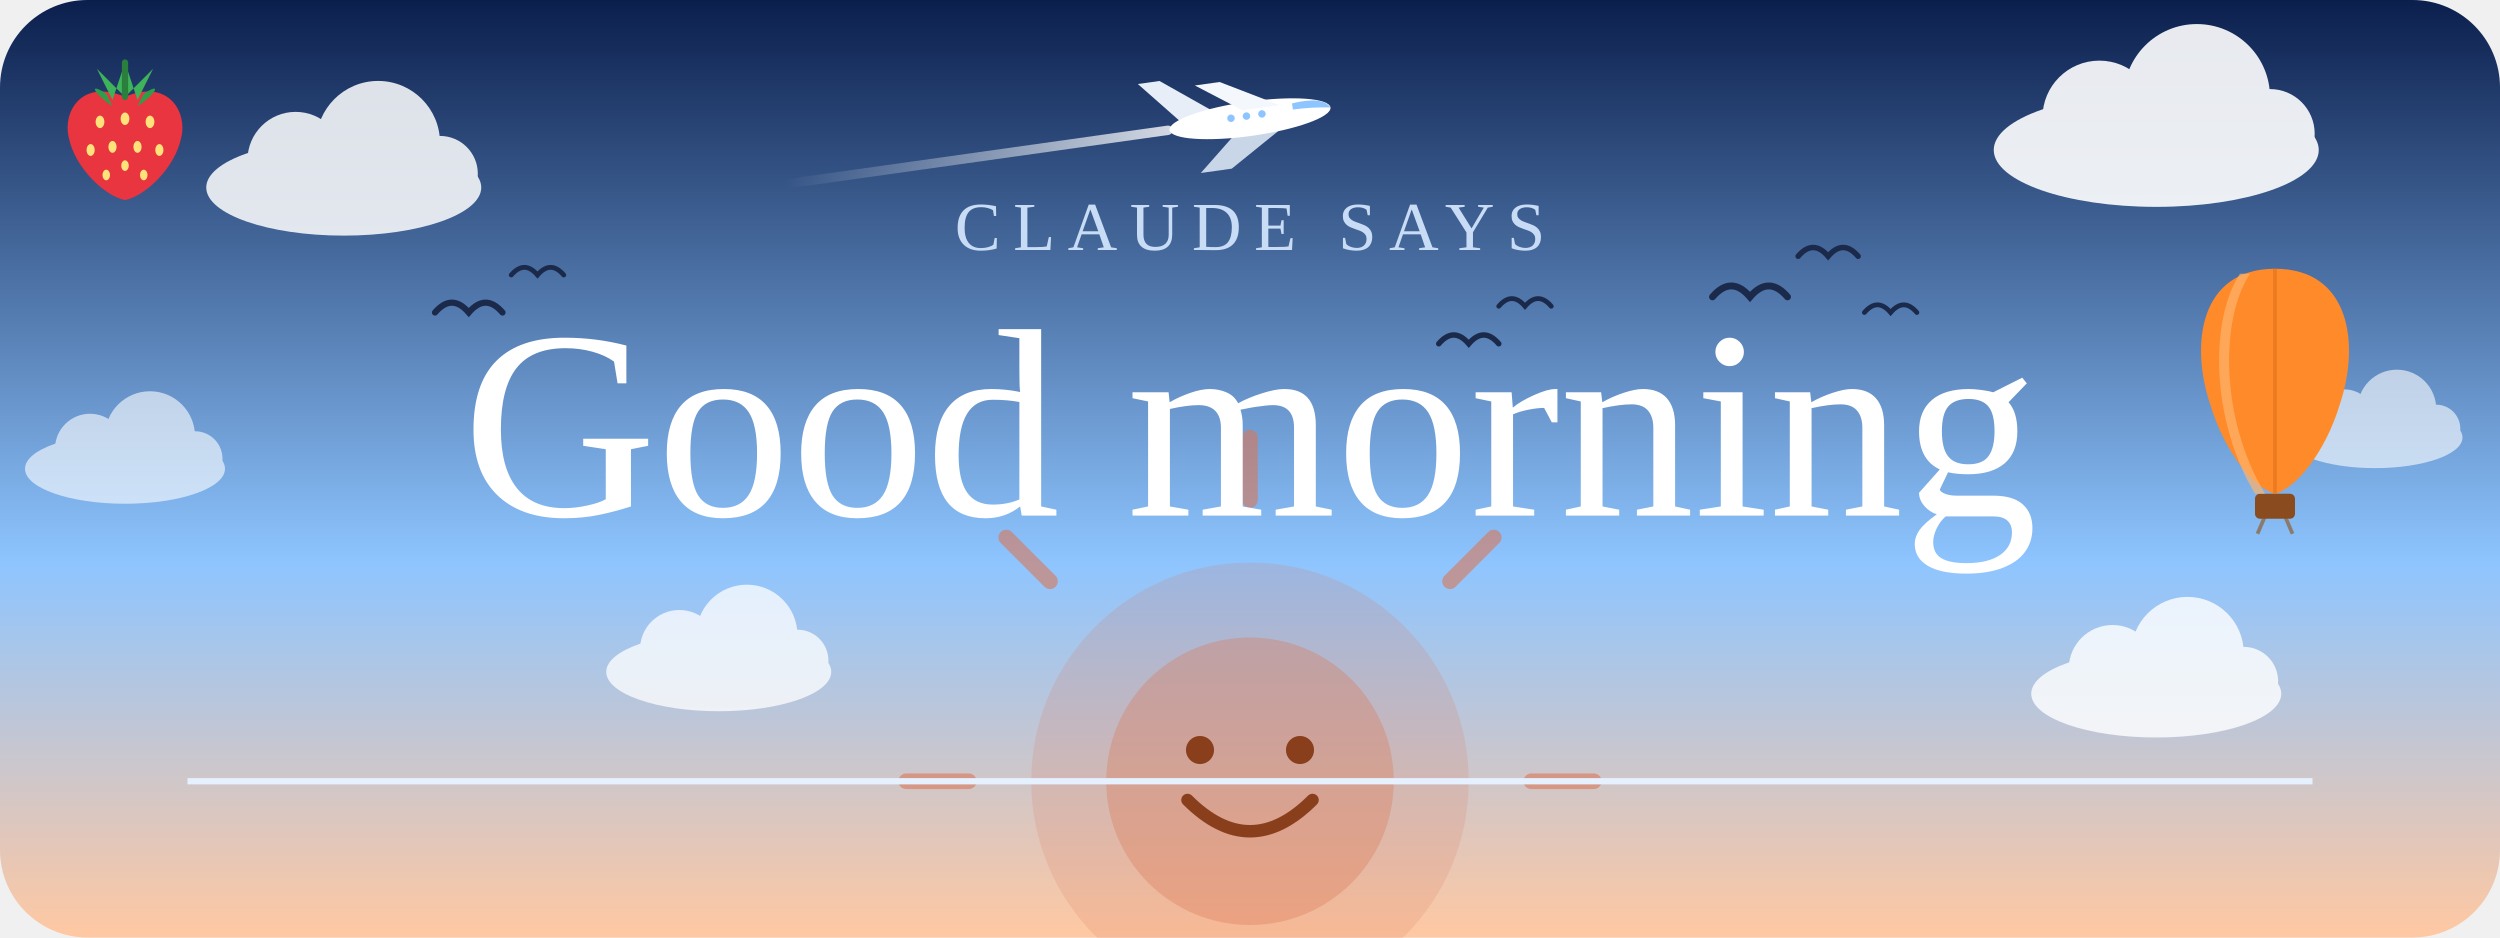
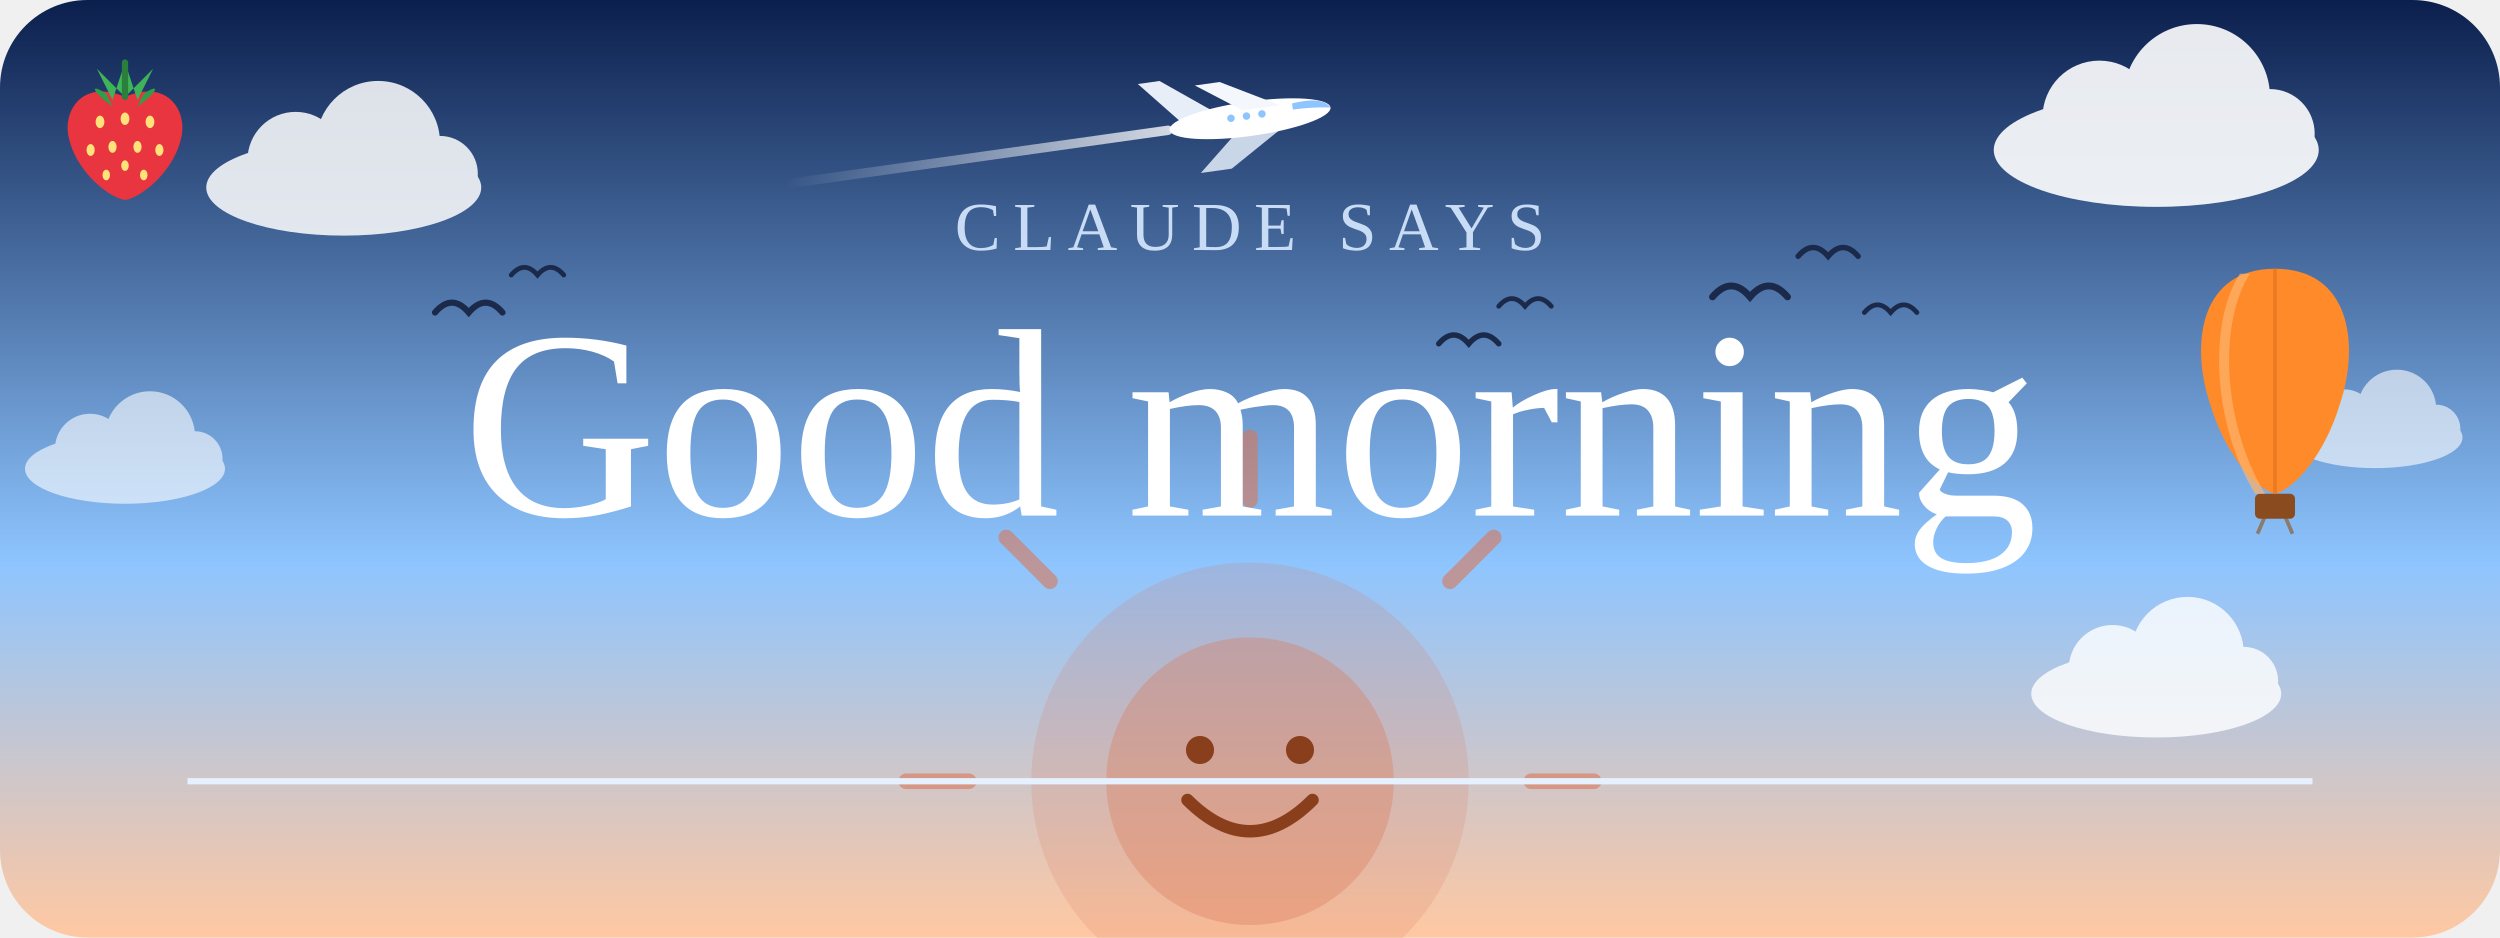
<svg xmlns="http://www.w3.org/2000/svg" viewBox="0 0 800 300" width="800" height="300" role="img" aria-label="Claude says: Good morning">
  <defs>
    <linearGradient id="sky" x1="0" y1="0" x2="0" y2="1">
      <stop offset="0" stop-color="#0B1F4D" />
      <stop offset="0.6" stop-color="#8EC5FF" />
      <stop offset="1" stop-color="#FFC8A2" />
    </linearGradient>
  </defs>
  <rect width="800" height="300" rx="28" fill="url(#sky)" />
  <g fill="#FFFFFF">
    <g transform="translate(110 60) scale(1.1)" opacity="0.85">
      <ellipse cx="0" cy="0" rx="40" ry="14" />
      <circle cx="-14" cy="-8" r="14" />
      <circle cx="10" cy="-13" r="18" />
      <circle cx="28" cy="-4" r="11" />
    </g>
    <g transform="translate(690 48) scale(1.3)" opacity="0.9">
-       <ellipse cx="0" cy="0" rx="40" ry="14" />
-       <circle cx="-14" cy="-8" r="14" />
-       <circle cx="10" cy="-13" r="18" />
-       <circle cx="28" cy="-4" r="11" />
-     </g>
-     <g transform="translate(230 215) scale(0.9)" opacity="0.75">
      <ellipse cx="0" cy="0" rx="40" ry="14" />
      <circle cx="-14" cy="-8" r="14" />
      <circle cx="10" cy="-13" r="18" />
      <circle cx="28" cy="-4" r="11" />
    </g>
    <g transform="translate(690 222) scale(1)" opacity="0.8">
      <ellipse cx="0" cy="0" rx="40" ry="14" />
      <circle cx="-14" cy="-8" r="14" />
      <circle cx="10" cy="-13" r="18" />
      <circle cx="28" cy="-4" r="11" />
    </g>
    <g transform="translate(760 140) scale(0.7)" opacity="0.6">
      <ellipse cx="0" cy="0" rx="40" ry="14" />
      <circle cx="-14" cy="-8" r="14" />
      <circle cx="10" cy="-13" r="18" />
      <circle cx="28" cy="-4" r="11" />
    </g>
    <g transform="translate(40 150) scale(0.8)" opacity="0.6">
      <ellipse cx="0" cy="0" rx="40" ry="14" />
      <circle cx="-14" cy="-8" r="14" />
      <circle cx="10" cy="-13" r="18" />
      <circle cx="28" cy="-4" r="11" />
    </g>
  </g>
  <g fill="none" stroke="#1B2A4A" stroke-width="2.2" stroke-linecap="round">
    <path transform="translate(560 95) scale(1)" d="M-12 0 Q-6 -7 0 0 Q6 -7 12 0" />
    <path transform="translate(585 82) scale(0.8)" d="M-12 0 Q-6 -7 0 0 Q6 -7 12 0" />
    <path transform="translate(605 100) scale(0.7)" d="M-12 0 Q-6 -7 0 0 Q6 -7 12 0" />
    <path transform="translate(150 100) scale(0.9)" d="M-12 0 Q-6 -7 0 0 Q6 -7 12 0" />
    <path transform="translate(172 88) scale(0.7)" d="M-12 0 Q-6 -7 0 0 Q6 -7 12 0" />
  </g>
  <defs>
    <linearGradient id="trail" x1="1" y1="0" x2="0" y2="0">
      <stop offset="0" stop-color="#FFFFFF" stop-opacity="0.8" />
      <stop offset="1" stop-color="#FFFFFF" stop-opacity="0" />
    </linearGradient>
  </defs>
  <g transform="translate(400 38) rotate(-8)">
    <rect x="-150" y="-1.5" width="125" height="3" rx="1.5" fill="url(#trail)" />
    <path d="M-22 -2 L-34 -16 L-27 -16 L-10 -3 Z" fill="#E8EEF7" />
    <path d="M-4 3 L-18 15 L-8 15 L12 3 Z" fill="#C9D6E8" />
    <ellipse cx="0" cy="0" rx="26" ry="5.5" fill="#FFFFFF" />
    <path d="M14 -3 Q24 -4 26 0 Q20 -1 14 -1 Z" fill="#8EC5FF" />
    <circle cx="-6" cy="-1" r="1.2" fill="#8EC5FF" />
    <circle cx="-1" cy="-1" r="1.2" fill="#8EC5FF" />
    <circle cx="4" cy="-1" r="1.2" fill="#8EC5FF" />
    <path d="M-2 -3 L-16 -13 L-8 -13 L10 -3 Z" fill="#F4F7FB" />
  </g>
  <g transform="translate(728 118) scale(0.8)">
    <path d="M-1 52 L-7 66 M1 52 L7 66" stroke="#8A7B6E" stroke-width="1.5" />
    <rect x="-8" y="50" width="16" height="10" rx="2" fill="#8A4B1F" />
    <path d="M0 -40 C-30 -40 -34 -10 -26 14 C-20 34 -8 48 0 50 C8 48 20 34 26 14 C34 -10 30 -40 0 -40 Z" fill="#FF8A2A" />
    <path d="M-10 -38 C-22 -20 -22 20 -4 50 L-8 50 C-26 20 -26 -20 -14 -38 Z" fill="#FFB36B" opacity="0.7" />
    <path d="M0 -40 L0 50" stroke="#E0701A" stroke-width="1.5" opacity="0.6" />
  </g>
  <g fill="none" stroke="#1B2A4A" stroke-width="2.2" stroke-linecap="round">
    <path transform="translate(470 110) scale(0.8)" d="M-12 0 Q-6 -7 0 0 Q6 -7 12 0" />
    <path transform="translate(488 98) scale(0.7)" d="M-12 0 Q-6 -7 0 0 Q6 -7 12 0" />
  </g>
  <g transform="translate(40 42)">
    <path d="M0 -11 C-14 -17 -20 -6 -18 2 C-16 12 -6 21 0 22 C6 21 16 12 18 2 C20 -6 14 -17 0 -11 Z" fill="#E8353F" />
    <path d="M-6 -12 C-12 -16 -10 -12 -4 -8 Z M6 -12 C12 -16 10 -12 4 -8 Z" fill="#2F9E4A" />
    <path d="M0 -11 L-9 -20 L-4 -10 L0 -22 L4 -10 L9 -20 Z" fill="#3FB35A" />
    <path d="M0 -11 L0 -22" stroke="#2A7F3C" stroke-width="2" stroke-linecap="round" />
    <g fill="#FFE27A">
      <ellipse cx="-8" cy="-3" rx="1.4" ry="2" />
      <ellipse cx="0" cy="-4" rx="1.4" ry="2" />
      <ellipse cx="8" cy="-3" rx="1.4" ry="2" />
      <ellipse cx="-11" cy="6" rx="1.3" ry="1.9" />
      <ellipse cx="-4" cy="5" rx="1.3" ry="1.9" />
      <ellipse cx="4" cy="5" rx="1.3" ry="1.9" />
      <ellipse cx="11" cy="6" rx="1.3" ry="1.9" />
      <ellipse cx="-6" cy="14" rx="1.2" ry="1.7" />
      <ellipse cx="6" cy="14" rx="1.2" ry="1.7" />
      <ellipse cx="0" cy="11" rx="1.2" ry="1.7" />
    </g>
  </g>
  <g transform="translate(400 250)">
    <circle r="70" fill="#D97757" opacity="0.18" />
    <circle r="46" fill="#D97757" opacity="0.35" />
    <g fill="#8A3F1C" stroke="none">
      <circle cx="-16" cy="-10" r="4.5" />
      <circle cx="16" cy="-10" r="4.5" />
    </g>
    <path d="M-20 6 Q0 26 20 6" fill="none" stroke="#8A3F1C" stroke-width="4" stroke-linecap="round" />
    <g stroke="#D97757" stroke-width="5" stroke-linecap="round" opacity="0.6">
      <line x1="0" y1="-90" x2="0" y2="-110" />
      <line x1="64" y1="-64" x2="78" y2="-78" />
      <line x1="-64" y1="-64" x2="-78" y2="-78" />
      <line x1="90" y1="0" x2="110" y2="0" />
      <line x1="-90" y1="0" x2="-110" y2="0" />
    </g>
  </g>
  <line x1="60" y1="250" x2="740" y2="250" stroke="#E6F1FF" stroke-width="2" />
  <text x="400" y="80" text-anchor="middle" font-family="Georgia, 'Times New Roman', serif" font-size="22" letter-spacing="4" fill="#C9DCF5">CLAUDE SAYS</text>
  <text x="400" y="165" text-anchor="middle" font-family="Georgia, 'Times New Roman', serif" font-size="86" fill="#FFFFFF">Good morning</text>
</svg>
